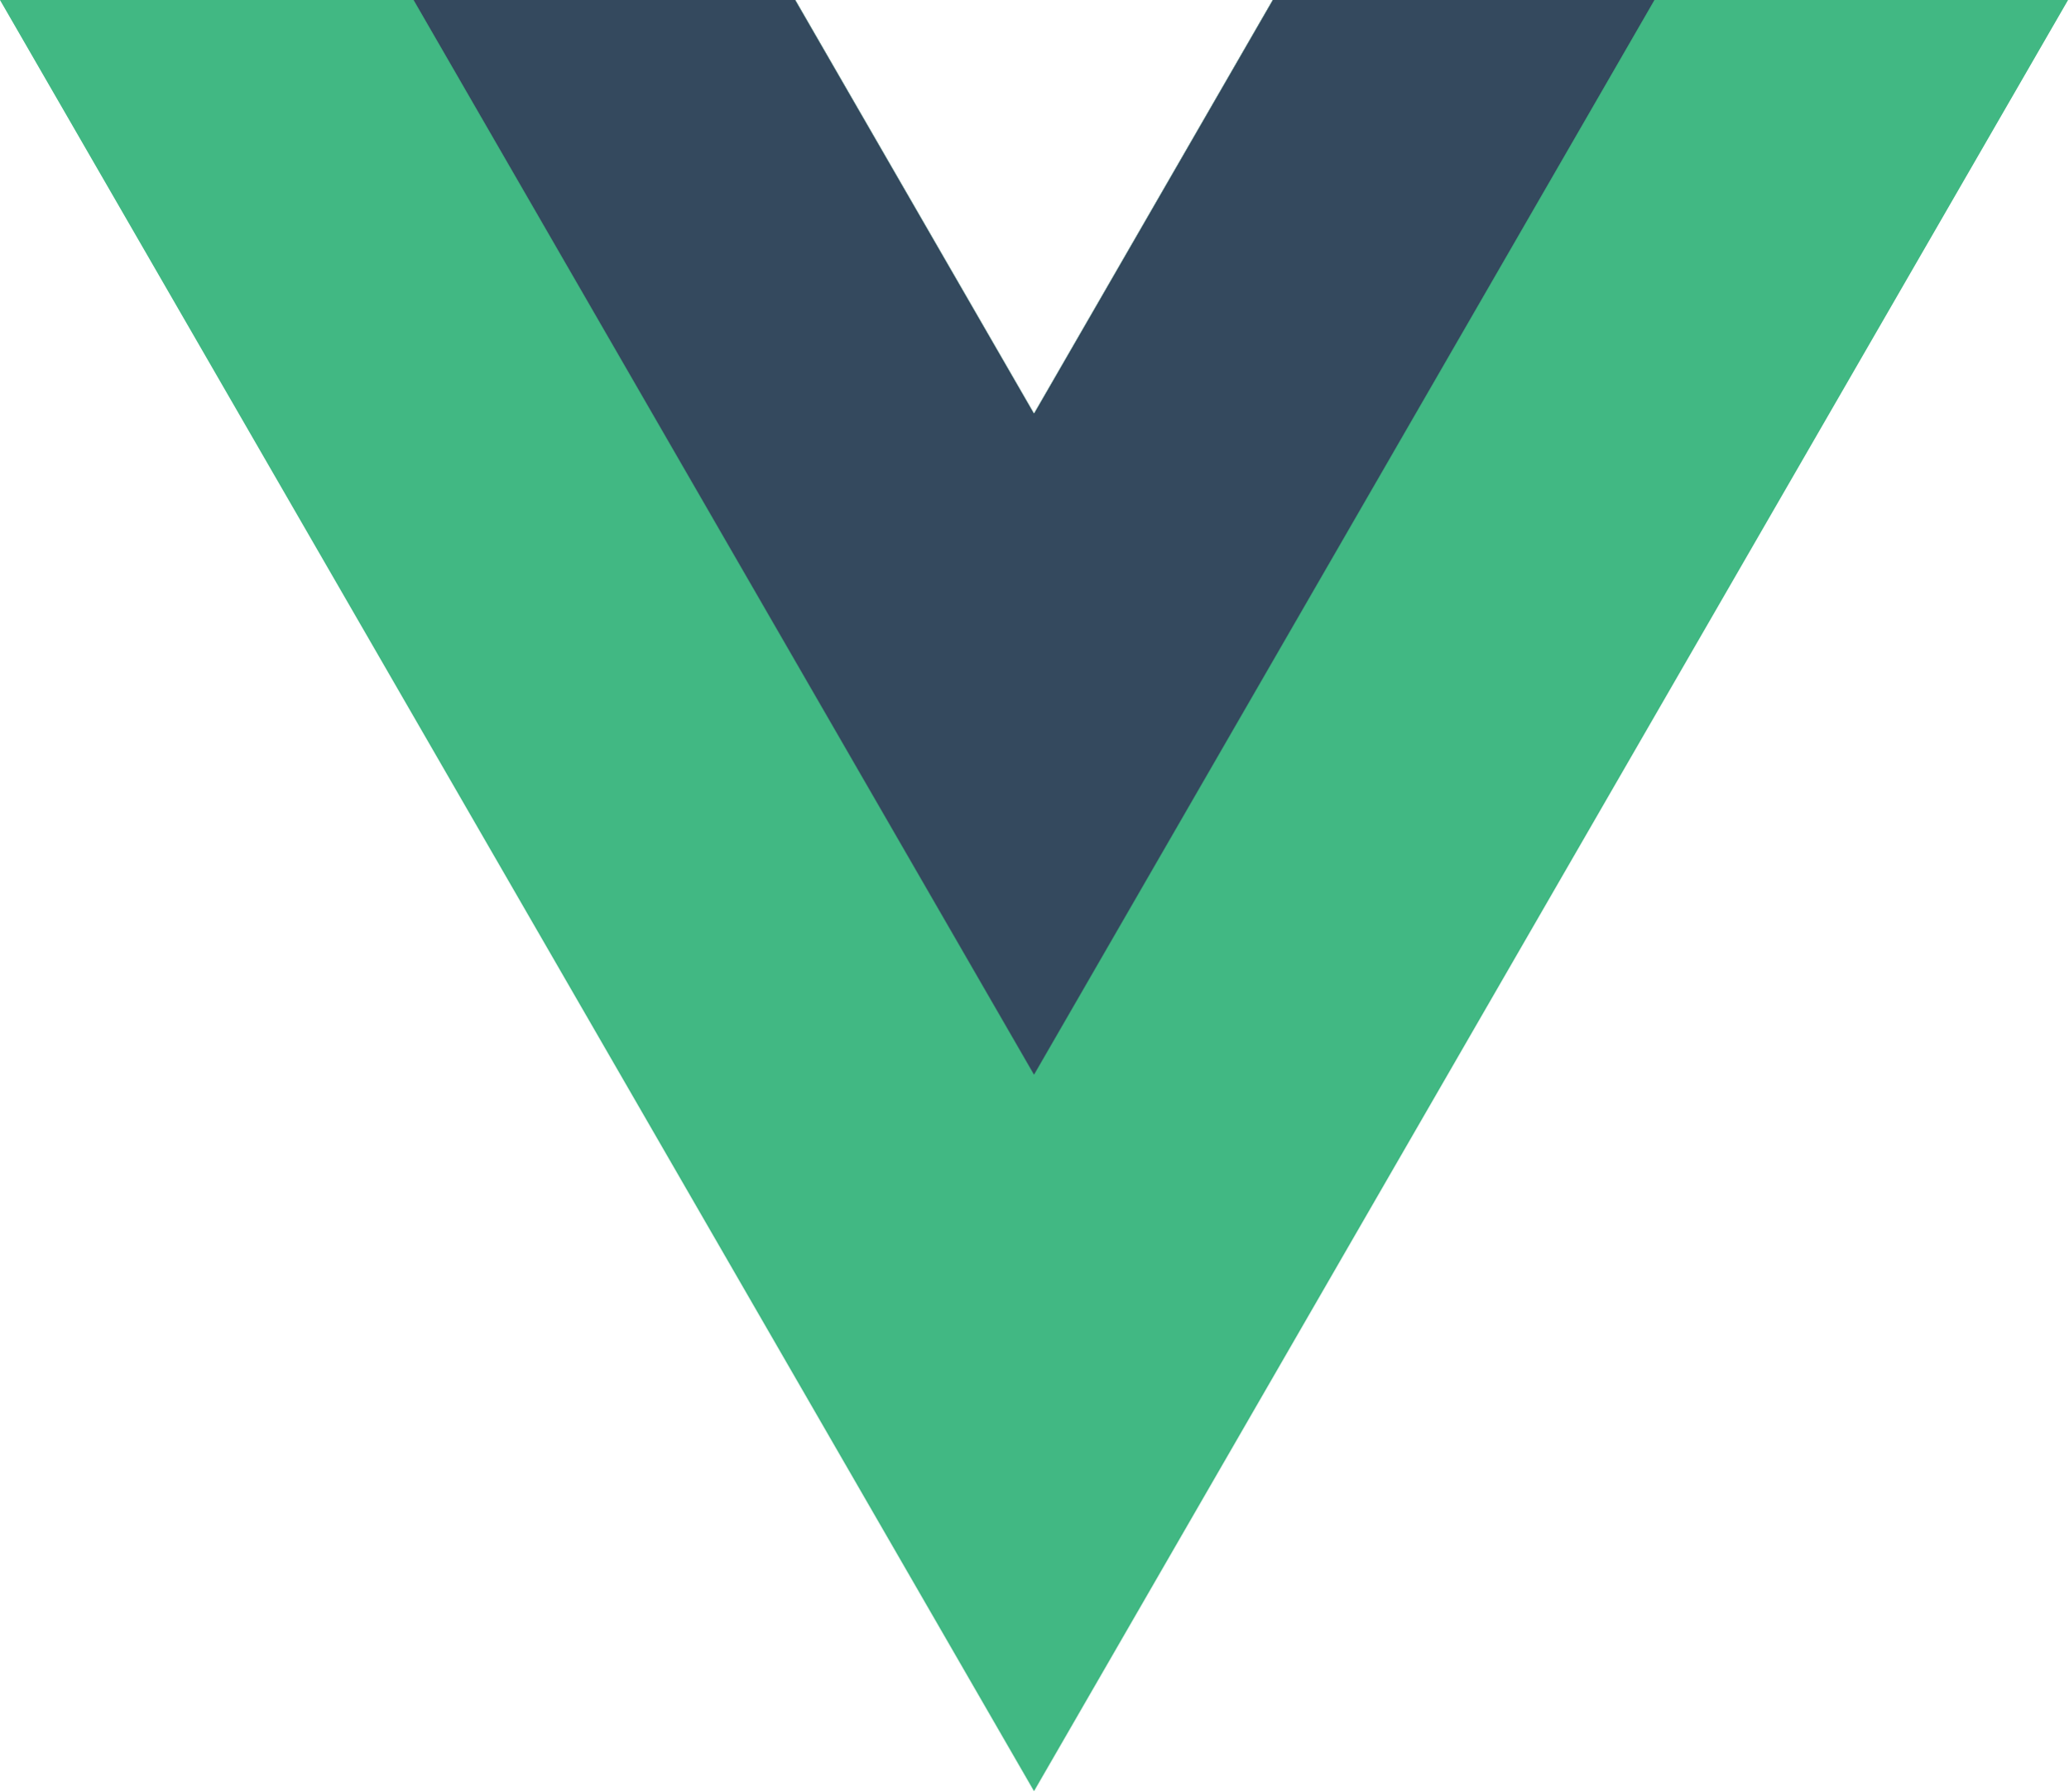
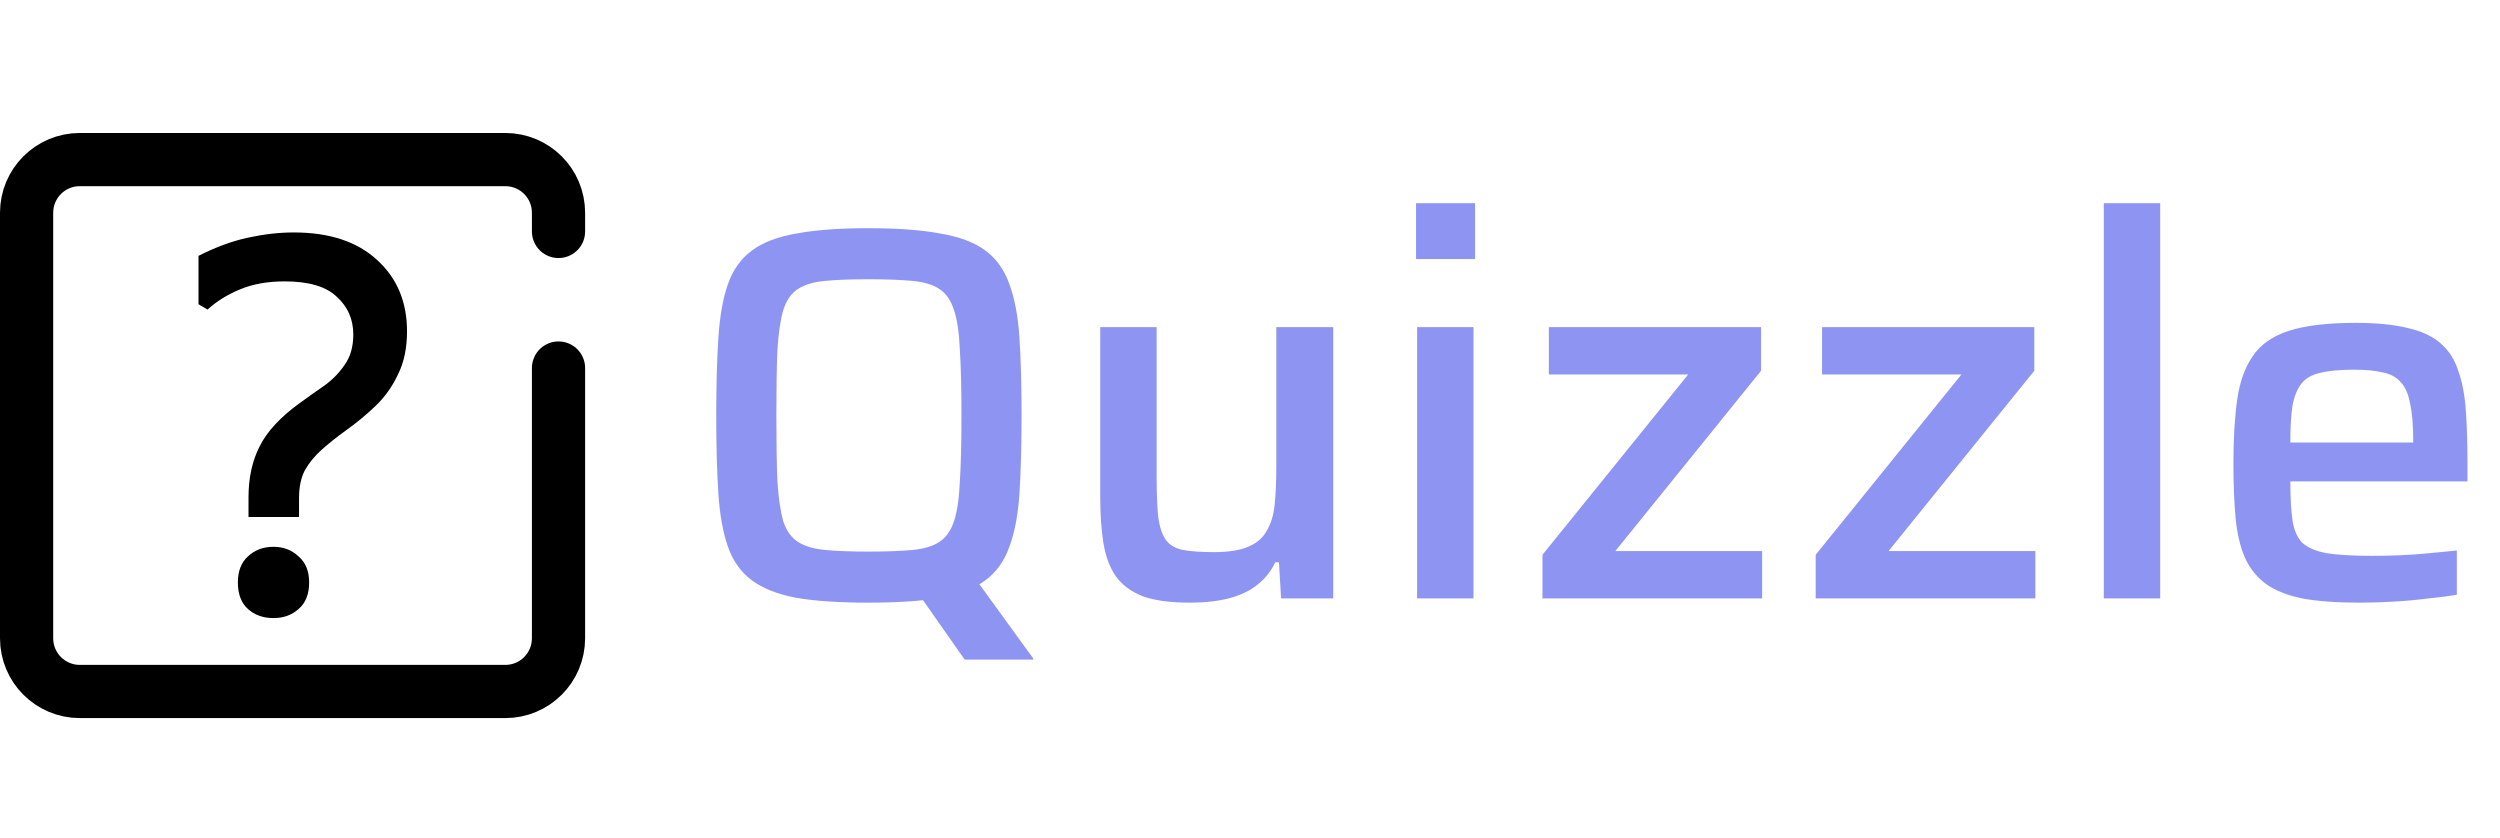
- <svg xmlns="http://www.w3.org/2000/svg" viewBox="0 0 261.76 226.69">
-   <path d="M161.096.001l-30.225 52.351L100.647.001H-.005l130.877 226.688L261.749.001z" fill="#41b883" />
-   <path d="M161.096.001l-30.225 52.351L100.647.001H52.346l78.526 136.01L209.398.001z" fill="#34495e" />
+ <svg xmlns="http://www.w3.org/2000/svg" width="188" height="63" viewBox="0 0 188 63" fill="none">
+   <path d="M18.688 38.88V37.4C18.688 35.933 18.968 34.653 19.528 33.56C20.088 32.44 21.088 31.36 22.528 30.32C23.115 29.893 23.715 29.467 24.328 29.04C24.942 28.613 25.462 28.093 25.888 27.48C26.341 26.867 26.568 26.093 26.568 25.16C26.568 24.013 26.155 23.067 25.328 22.32C24.528 21.547 23.221 21.16 21.408 21.16C20.128 21.16 19.008 21.36 18.048 21.76C17.088 22.16 16.275 22.667 15.608 23.28L14.928 22.88V19.24C16.181 18.6 17.408 18.147 18.608 17.88C19.835 17.613 20.995 17.48 22.088 17.48C24.782 17.48 26.875 18.173 28.368 19.56C29.861 20.92 30.608 22.707 30.608 24.92C30.608 26.173 30.381 27.253 29.928 28.16C29.502 29.067 28.942 29.853 28.248 30.52C27.555 31.187 26.795 31.813 25.968 32.4C25.302 32.88 24.701 33.36 24.168 33.84C23.662 34.293 23.248 34.8 22.928 35.36C22.635 35.92 22.488 36.613 22.488 37.44V38.88H18.688ZM20.568 46.48C19.795 46.48 19.155 46.253 18.648 45.8C18.142 45.347 17.888 44.68 17.888 43.8C17.888 42.947 18.142 42.293 18.648 41.84C19.155 41.36 19.795 41.12 20.568 41.12C21.315 41.12 21.942 41.36 22.448 41.84C22.982 42.293 23.248 42.947 23.248 43.8C23.248 44.68 22.982 45.347 22.448 45.8C21.942 46.253 21.315 46.48 20.568 46.48Z" fill="black" />
+   <path d="M42 27.676V48C42 50.209 40.209 52 38 52H6C3.791 52 2 50.209 2 48V16C2 13.791 3.791 12 6 12H38C40.209 12 42 13.791 42 16V17.405" stroke="black" stroke-width="4" stroke-linecap="round" />
+   <path d="M72.542 49.6L68.982 44.52L73.262 43.4L77.702 49.52V49.6H72.542ZM65.302 45.32C63.115 45.32 61.315 45.2 59.902 44.96C58.488 44.693 57.368 44.253 56.542 43.64C55.715 43.027 55.115 42.187 54.742 41.12C54.368 40.053 54.128 38.72 54.022 37.12C53.915 35.493 53.862 33.533 53.862 31.24C53.862 28.947 53.915 27 54.022 25.4C54.128 23.773 54.368 22.427 54.742 21.36C55.115 20.293 55.715 19.453 56.542 18.84C57.368 18.227 58.488 17.8 59.902 17.56C61.315 17.293 63.115 17.16 65.302 17.16C67.488 17.16 69.288 17.293 70.702 17.56C72.142 17.8 73.275 18.227 74.102 18.84C74.928 19.453 75.528 20.293 75.902 21.36C76.302 22.427 76.555 23.773 76.662 25.4C76.768 27 76.822 28.947 76.822 31.24C76.822 33.533 76.768 35.493 76.662 37.12C76.555 38.72 76.302 40.053 75.902 41.12C75.528 42.187 74.928 43.027 74.102 43.64C73.275 44.253 72.142 44.693 70.702 44.96C69.288 45.2 67.488 45.32 65.302 45.32ZM65.302 41.48C66.635 41.48 67.728 41.44 68.582 41.36C69.462 41.28 70.142 41.08 70.622 40.76C71.128 40.44 71.502 39.92 71.742 39.2C71.982 38.453 72.128 37.453 72.182 36.2C72.262 34.92 72.302 33.267 72.302 31.24C72.302 29.213 72.262 27.573 72.182 26.32C72.128 25.04 71.982 24.04 71.742 23.32C71.502 22.573 71.128 22.04 70.622 21.72C70.142 21.4 69.462 21.2 68.582 21.12C67.728 21.04 66.635 21 65.302 21C63.995 21 62.915 21.04 62.062 21.12C61.208 21.2 60.528 21.4 60.022 21.72C59.515 22.04 59.142 22.573 58.902 23.32C58.688 24.04 58.542 25.04 58.462 26.32C58.408 27.573 58.382 29.213 58.382 31.24C58.382 33.267 58.408 34.92 58.462 36.2C58.542 37.453 58.688 38.453 58.902 39.2C59.142 39.92 59.515 40.44 60.022 40.76C60.528 41.08 61.208 41.28 62.062 41.36C62.915 41.44 63.995 41.48 65.302 41.48ZM89.418 45.32C88.005 45.32 86.845 45.16 85.938 44.84C85.058 44.493 84.378 43.987 83.898 43.32C83.445 42.653 83.138 41.827 82.978 40.84C82.818 39.853 82.738 38.693 82.738 37.36V24.6H86.978V35.68C86.978 37.013 87.018 38.08 87.098 38.88C87.205 39.653 87.405 40.24 87.698 40.64C87.992 41.013 88.418 41.253 88.978 41.36C89.565 41.467 90.338 41.52 91.298 41.52C92.365 41.52 93.218 41.387 93.858 41.12C94.498 40.853 94.965 40.453 95.258 39.92C95.578 39.387 95.778 38.72 95.858 37.92C95.938 37.12 95.978 36.187 95.978 35.12V24.6H100.258V45H96.338L96.178 42.28H95.898C95.605 42.92 95.178 43.467 94.618 43.92C94.085 44.373 93.391 44.72 92.538 44.96C91.685 45.2 90.645 45.32 89.418 45.32ZM106.486 19.48V15.28H110.926V19.48H106.486ZM106.566 45V24.6H110.806V45H106.566ZM115.993 45V41.72L126.953 28.16H116.473V24.6H132.433V27.88L121.473 41.44H132.513V45H115.993ZM136.54 45V41.72L147.5 28.16H137.02V24.6H152.98V27.88L142.02 41.44H153.06V45H136.54ZM158.207 45V15.28H162.447V45H158.207ZM177.434 45.32C175.7 45.32 174.26 45.213 173.114 45C171.967 44.76 171.047 44.387 170.354 43.88C169.66 43.347 169.14 42.68 168.794 41.88C168.447 41.053 168.22 40.067 168.114 38.92C168.007 37.747 167.954 36.387 167.954 34.84C167.954 33 168.047 31.413 168.234 30.08C168.42 28.747 168.807 27.653 169.394 26.8C169.98 25.92 170.887 25.28 172.114 24.88C173.367 24.48 175.034 24.28 177.114 24.28C178.74 24.28 180.074 24.413 181.114 24.68C182.154 24.92 182.967 25.307 183.554 25.84C184.167 26.373 184.607 27.067 184.874 27.92C185.167 28.747 185.354 29.747 185.434 30.92C185.514 32.067 185.554 33.373 185.554 34.84V36.2H172.234C172.234 37.4 172.287 38.373 172.394 39.12C172.5 39.84 172.74 40.4 173.114 40.8C173.514 41.173 174.127 41.44 174.954 41.6C175.807 41.733 176.954 41.8 178.394 41.8C179.007 41.8 179.674 41.787 180.394 41.76C181.14 41.733 181.9 41.68 182.674 41.6C183.447 41.52 184.14 41.453 184.754 41.4V44.72C184.167 44.827 183.46 44.92 182.634 45C181.807 45.107 180.94 45.187 180.034 45.24C179.127 45.293 178.26 45.32 177.434 45.32ZM181.474 33.92V33.16C181.474 31.96 181.394 31.013 181.234 30.32C181.1 29.6 180.86 29.067 180.514 28.72C180.194 28.347 179.74 28.107 179.154 28C178.594 27.867 177.887 27.8 177.034 27.8C175.967 27.8 175.114 27.88 174.474 28.04C173.86 28.173 173.394 28.44 173.074 28.84C172.754 29.24 172.527 29.8 172.394 30.52C172.287 31.213 172.234 32.133 172.234 33.28H182.194L181.474 33.92Z" fill="#8E94F2" />
</svg>
